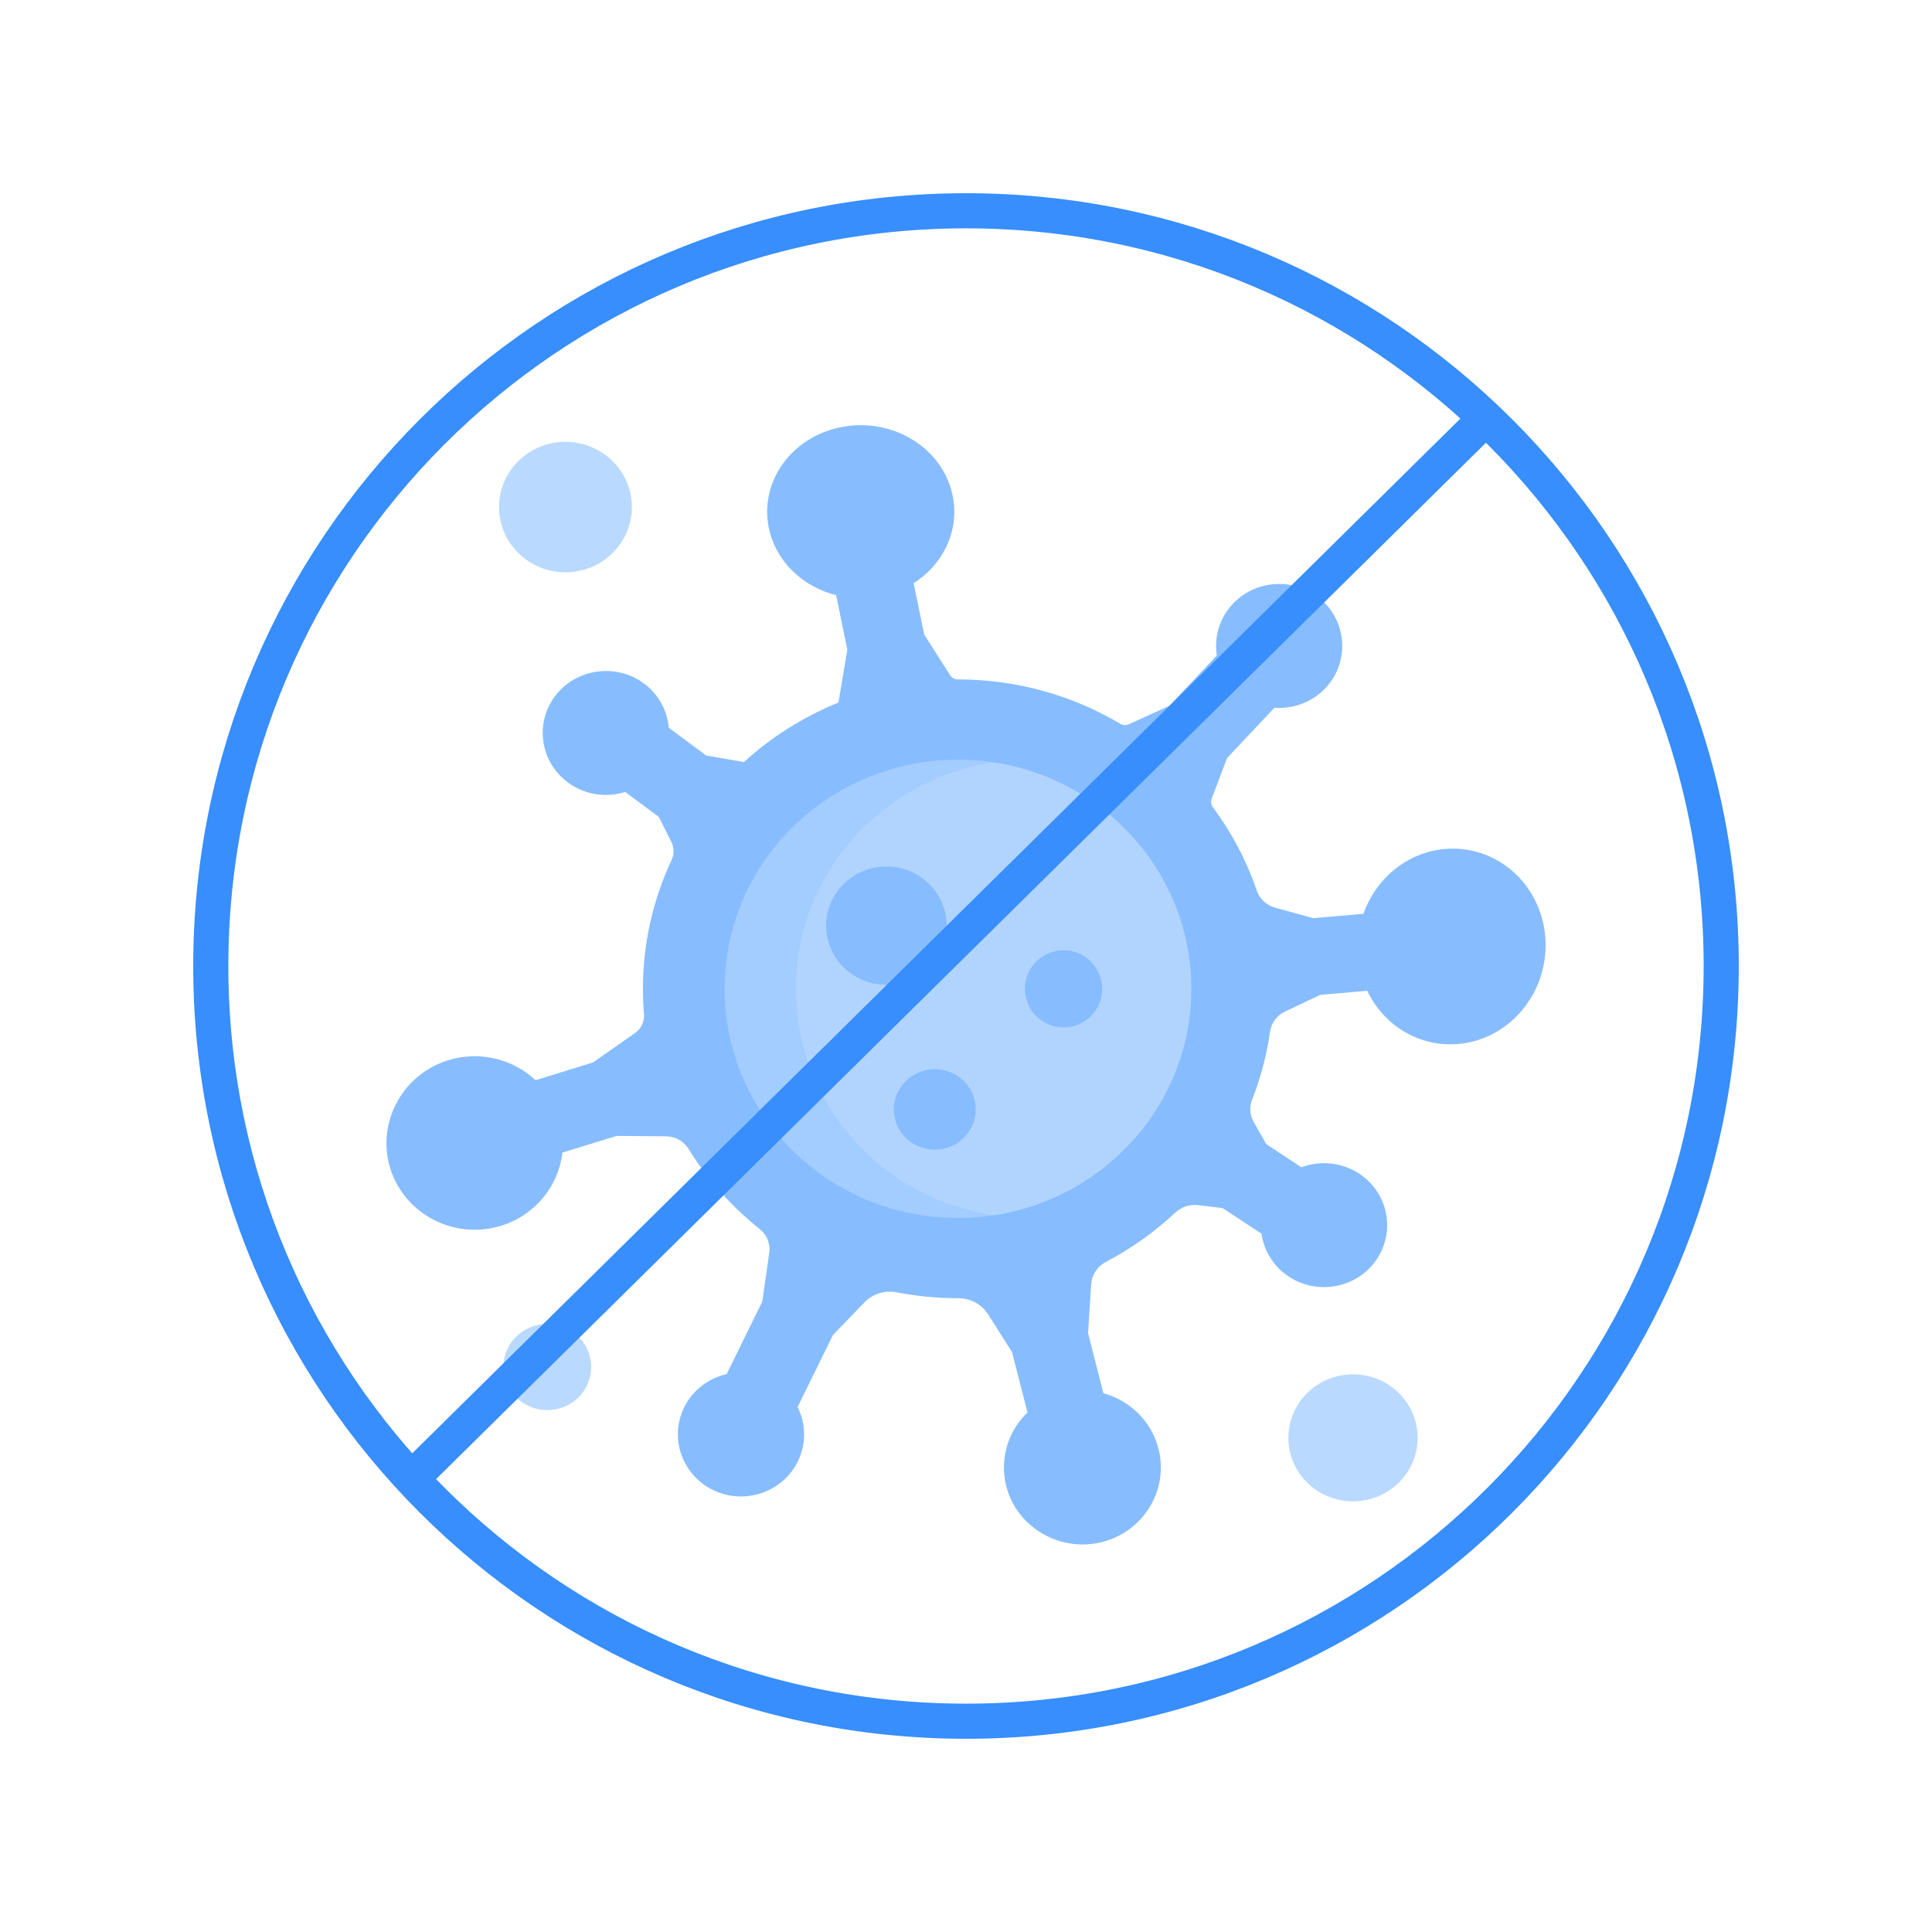
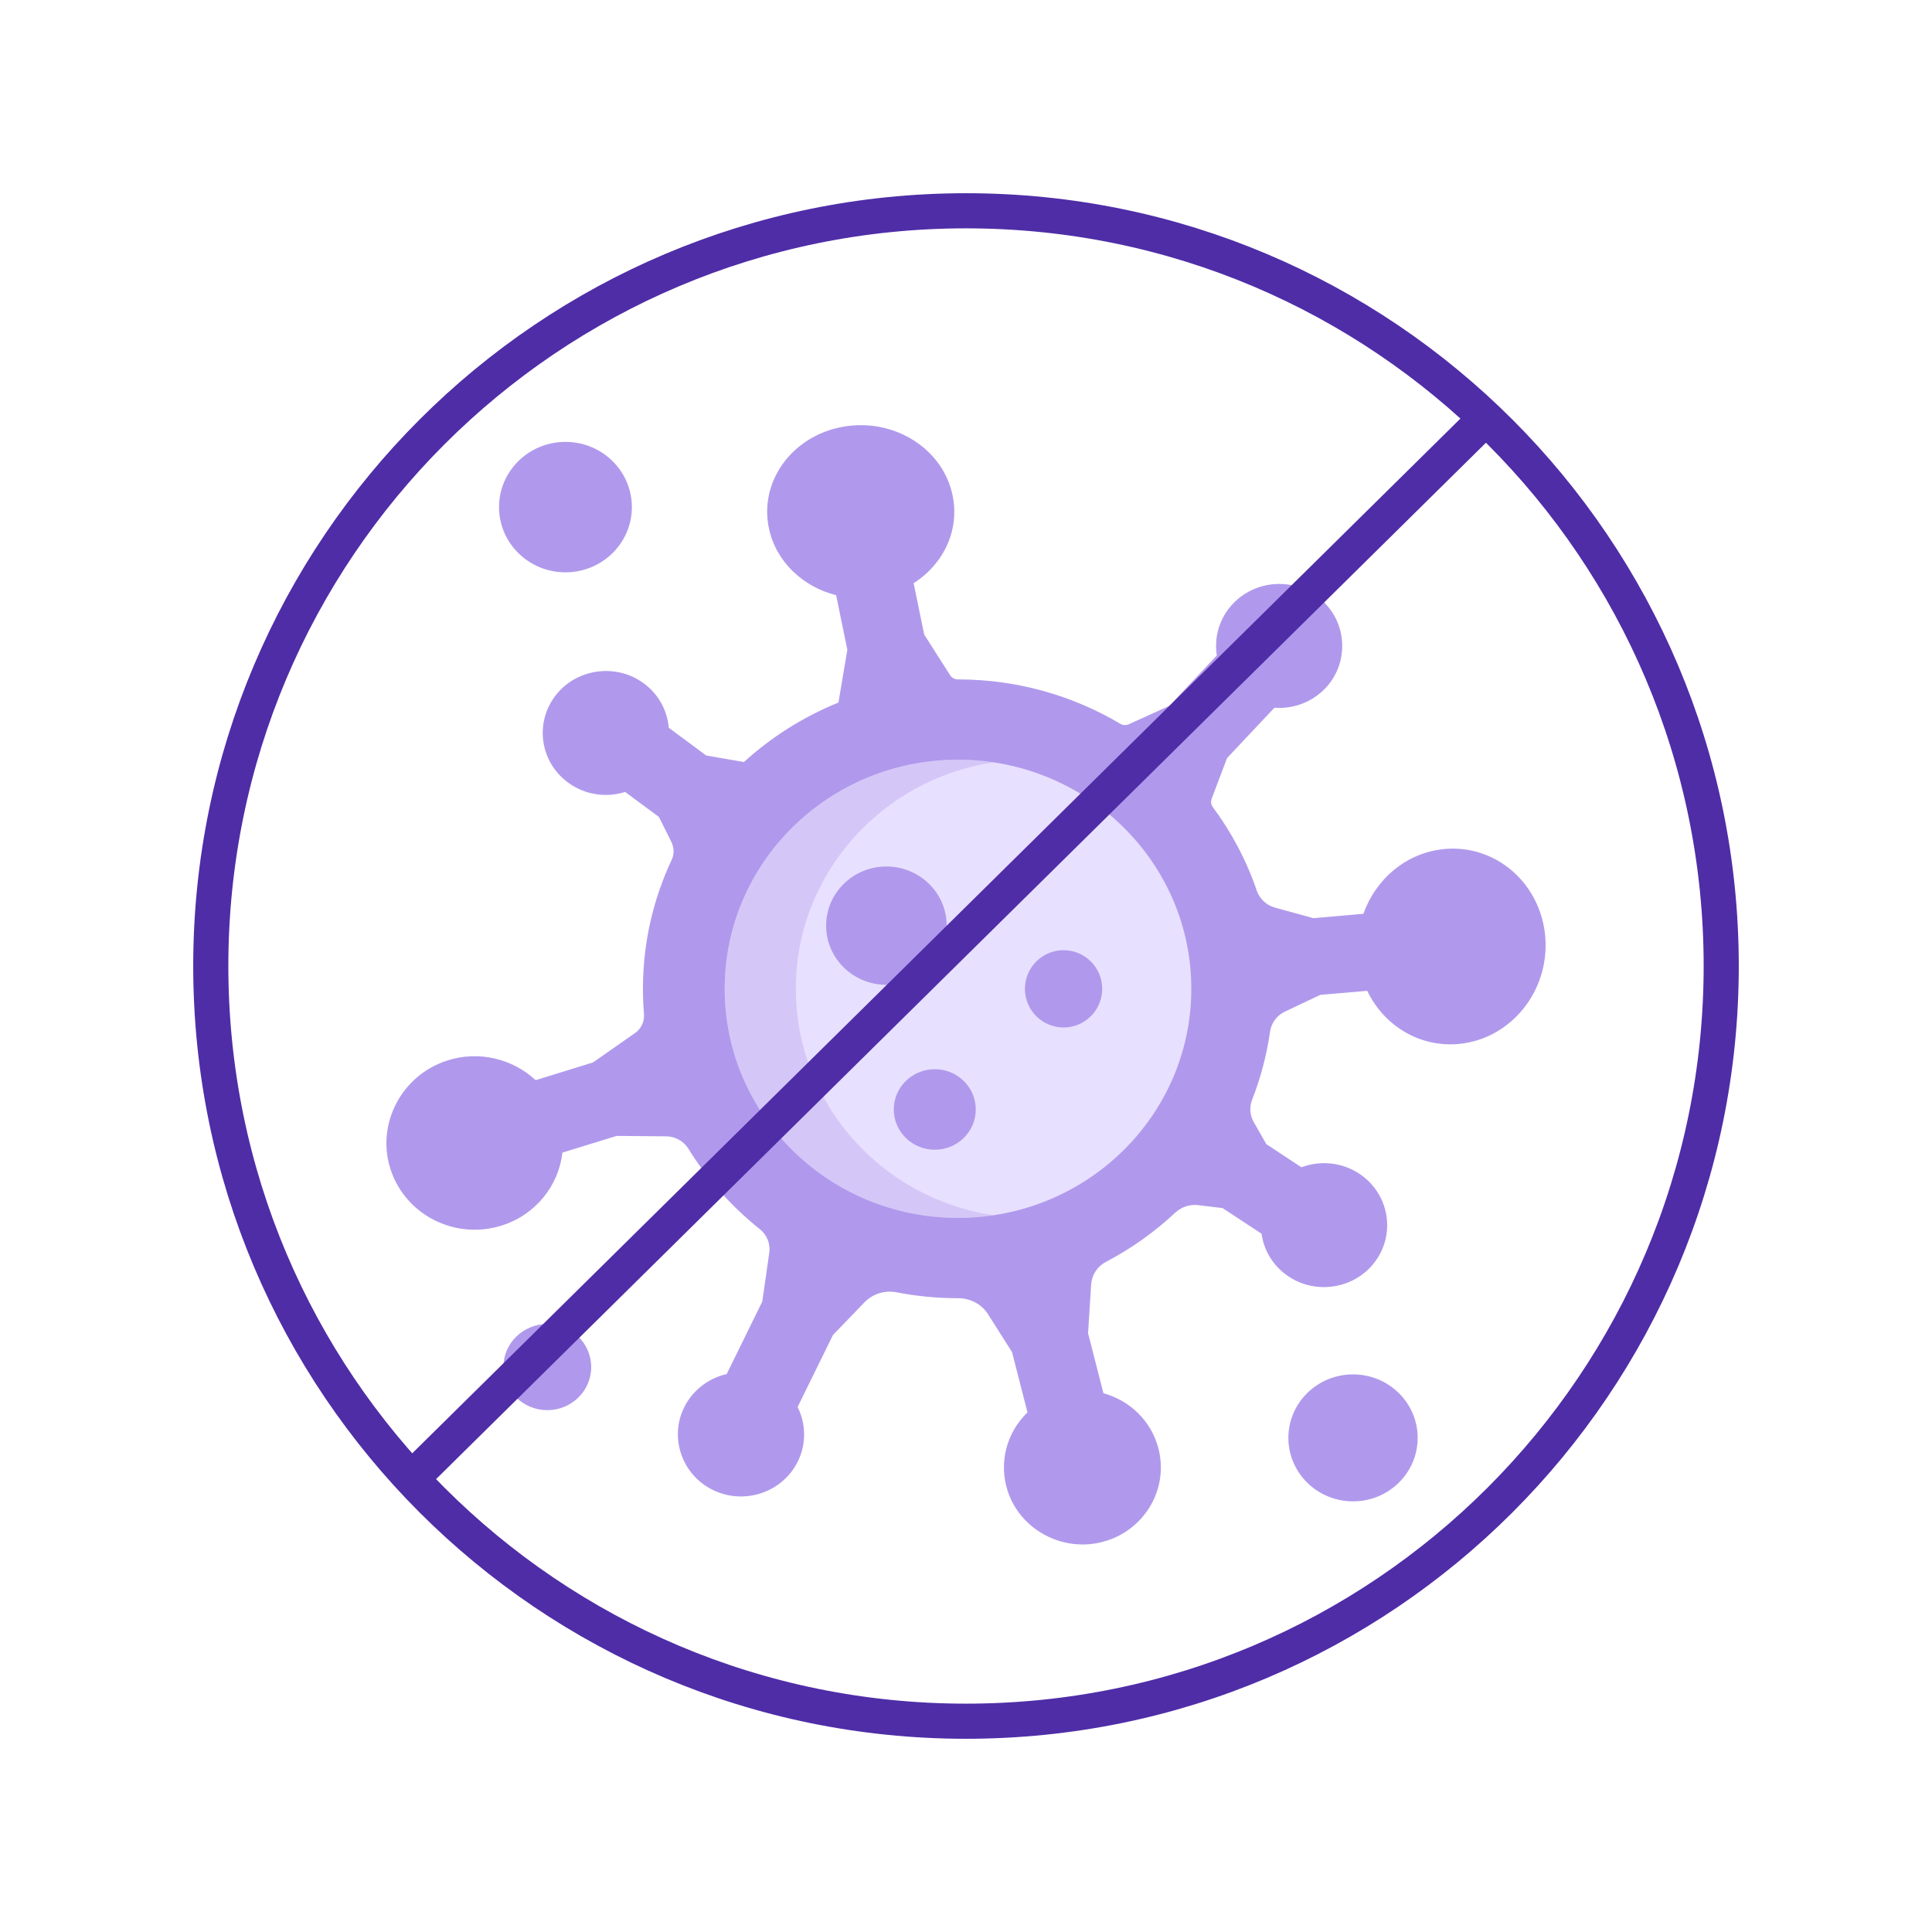
<svg xmlns="http://www.w3.org/2000/svg" width="50" height="50" viewBox="0 0 50 50">
  <g fill="none" fill-rule="evenodd" transform="translate(5 5)">
    <g fill-rule="nonzero" transform="translate(5 6)">
-       <path fill="#87BDFF" d="M29.992 13.256c.11 1.392-.888 2.628-2.227 2.76-1.025.101-1.953-.475-2.381-1.374l-1.216.105-.917.435c-.21.1-.351.296-.383.522-.087.61-.244 1.197-.463 1.756-.074.189-.061.4.04.576l.327.574.908.599c.48-.18 1.037-.137 1.496.165.778.513.964 1.568.386 2.31-.498.64-1.423.815-2.128.404-.449-.261-.72-.695-.786-1.16l-1.008-.663-.634-.076c-.217-.026-.434.048-.593.197-.535.5-1.139.93-1.796 1.274-.22.116-.363.338-.378.583l-.08 1.26.398 1.554c.679.186 1.24.714 1.424 1.433.279 1.086-.408 2.189-1.529 2.434-1.011.221-2.048-.358-2.37-1.325-.25-.755-.02-1.536.509-2.046l-.4-1.562-.62-.977c-.165-.262-.459-.417-.773-.416h-.005c-.542 0-1.072-.053-1.584-.152-.306-.06-.62.035-.835.257l-.817.847-.915 1.864c.214.427.233.943.007 1.406-.408.83-1.447 1.159-2.277.7-.71-.393-1.018-1.261-.709-2.003.211-.506.65-.844 1.144-.957l.921-1.876.18-1.26c.034-.231-.057-.465-.243-.613-.732-.583-1.36-1.288-1.85-2.083-.123-.198-.342-.318-.577-.32l-1.28-.011-1.402.432c-.099.856-.695 1.617-1.586 1.892-1.196.37-2.47-.276-2.858-1.444-.388-1.166.267-2.442 1.454-2.828.831-.27 1.704-.045 2.295.506l1.487-.46 1.087-.76c.161-.113.248-.301.231-.495-.018-.214-.027-.43-.027-.65 0-1.189.266-2.318.742-3.333.07-.149.067-.32-.006-.468l-.322-.646-.873-.647c-.49.153-1.043.08-1.484-.247-.748-.554-.874-1.617-.255-2.327.533-.611 1.467-.736 2.147-.288.434.286.68.734.72 1.2l.968.718.976.17c.71-.647 1.538-1.171 2.447-1.54l.23-1.366-.29-1.412c-.855-.216-1.55-.86-1.737-1.718-.264-1.213.585-2.395 1.896-2.638 1.311-.244 2.588.54 2.851 1.754.198.907-.227 1.797-1.004 2.29l.273 1.33.67 1.051c.045.07.121.11.204.11h.001c1.535 0 2.973.42 4.2 1.148.068.04.151.045.222.012l1.05-.477 1.226-1.303c-.073-.467.062-.962.414-1.335.637-.676 1.727-.693 2.384-.017.576.592.599 1.538.051 2.157-.354.4-.862.585-1.359.549l-1.225 1.302-.398 1.052c-.028.073-.016.154.03.217.484.652.87 1.378 1.136 2.158.074.214.247.38.469.442l.996.274 1.296-.113c.317-.899 1.11-1.58 2.084-1.675 1.34-.132 2.514.89 2.623 2.282z" />
-       <ellipse cx="14.793" cy="14.591" fill="#B1D4FF" rx="6.038" ry="5.929" />
-       <path fill="#87BDFF" d="M10.596 14.59c0-2.967 2.22-5.425 5.117-5.86-.3-.045-.607-.069-.92-.069-3.335 0-6.038 2.655-6.038 5.93 0 3.274 2.703 5.929 6.038 5.929.313 0 .62-.024.92-.069-2.898-.435-5.117-2.893-5.117-5.86z" opacity=".352" />
-       <ellipse cx="4.634" cy="2.123" fill="#B9D9FF" rx="1.719" ry="1.688" />
-       <ellipse cx="4.164" cy="24.379" fill="#B9D9FF" rx="1.136" ry="1.115" />
-       <ellipse cx="25.016" cy="26.211" fill="#B9D9FF" rx="1.673" ry="1.643" />
-       <ellipse cx="12.94" cy="12.955" fill="#87BDFF" rx="1.56" ry="1.531" />
-       <ellipse cx="14.192" cy="17.712" fill="#87BDFF" rx="1.061" ry="1.042" />
-       <circle cx="17.525" cy="14.591" r="1" fill="#87BDFF" />
+       <path fill="#B099EC" d="M29.992 13.256c.11 1.392-.888 2.628-2.227 2.76-1.025.101-1.953-.475-2.381-1.374l-1.216.105-.917.435c-.21.1-.351.296-.383.522-.087.61-.244 1.197-.463 1.756-.074.189-.061.4.04.576l.327.574.908.599c.48-.18 1.037-.137 1.496.165.778.513.964 1.568.386 2.31-.498.64-1.423.815-2.128.404-.449-.261-.72-.695-.786-1.16l-1.008-.663-.634-.076c-.217-.026-.434.048-.593.197-.535.5-1.139.93-1.796 1.274-.22.116-.363.338-.378.583l-.08 1.26.398 1.554c.679.186 1.24.714 1.424 1.433.279 1.086-.408 2.189-1.529 2.434-1.011.221-2.048-.358-2.37-1.325-.25-.755-.02-1.536.509-2.046l-.4-1.562-.62-.977c-.165-.262-.459-.417-.773-.416h-.005c-.542 0-1.072-.053-1.584-.152-.306-.06-.62.035-.835.257l-.817.847-.915 1.864c.214.427.233.943.007 1.406-.408.83-1.447 1.159-2.277.7-.71-.393-1.018-1.261-.709-2.003.211-.506.65-.844 1.144-.957l.921-1.876.18-1.26c.034-.231-.057-.465-.243-.613-.732-.583-1.36-1.288-1.85-2.083-.123-.198-.342-.318-.577-.32l-1.28-.011-1.402.432c-.099.856-.695 1.617-1.586 1.892-1.196.37-2.47-.276-2.858-1.444-.388-1.166.267-2.442 1.454-2.828.831-.27 1.704-.045 2.295.506l1.487-.46 1.087-.76c.161-.113.248-.301.231-.495-.018-.214-.027-.43-.027-.65 0-1.189.266-2.318.742-3.333.07-.149.067-.32-.006-.468l-.322-.646-.873-.647c-.49.153-1.043.08-1.484-.247-.748-.554-.874-1.617-.255-2.327.533-.611 1.467-.736 2.147-.288.434.286.68.734.72 1.2l.968.718.976.17c.71-.647 1.538-1.171 2.447-1.54l.23-1.366-.29-1.412c-.855-.216-1.55-.86-1.737-1.718-.264-1.213.585-2.395 1.896-2.638 1.311-.244 2.588.54 2.851 1.754.198.907-.227 1.797-1.004 2.29l.273 1.33.67 1.051c.045.07.121.11.204.11h.001c1.535 0 2.973.42 4.2 1.148.068.04.151.045.222.012l1.05-.477 1.226-1.303c-.073-.467.062-.962.414-1.335.637-.676 1.727-.693 2.384-.017.576.592.599 1.538.051 2.157-.354.4-.862.585-1.359.549l-1.225 1.302-.398 1.052c-.028.073-.016.154.03.217.484.652.87 1.378 1.136 2.158.074.214.247.38.469.442l.996.274 1.296-.113c.317-.899 1.11-1.58 2.084-1.675 1.34-.132 2.514.89 2.623 2.282z" />
+       <ellipse cx="6.063" cy="5.957" fill="#E8E0FF" rx="6.038" ry="5.929" transform="translate(8.73 8.633)" />
+       <path fill="#B099EC" d="M10.596 14.59c0-2.967 2.22-5.425 5.117-5.86-.3-.045-.607-.069-.92-.069-3.335 0-6.038 2.655-6.038 5.93 0 3.274 2.703 5.929 6.038 5.929.313 0 .62-.024.92-.069-2.898-.435-5.117-2.893-5.117-5.86z" opacity=".352" />
+       <g fill="#B099EC" transform="translate(2.91 .426)">
+         <ellipse cx="1.724" cy="1.698" rx="1.719" ry="1.688" />
+         <ellipse cx="1.254" cy="23.954" rx="1.136" ry="1.115" />
+         <ellipse cx="22.106" cy="25.786" rx="1.673" ry="1.643" />
+         <ellipse cx="10.03" cy="12.53" rx="1.56" ry="1.531" />
+         <ellipse cx="11.282" cy="17.287" rx="1.061" ry="1.042" />
+         <circle cx="14.615" cy="14.165" r="1" />
+       </g>
    </g>
-     <circle cx="20" cy="20" r="19.545" stroke="#378EFC" stroke-width=".909" />
-     <path stroke="#378EFC" stroke-linecap="round" stroke-linejoin="round" stroke-width=".909" d="M33.273 6L6 32.923" />
+     <circle cx="20" cy="20" r="19.545" stroke="#4F2DA7" stroke-width=".909" />
+     <path stroke="#4F2DA7" stroke-linecap="round" stroke-linejoin="round" stroke-width=".909" d="M33.273 6L6 32.923" />
  </g>
</svg>
